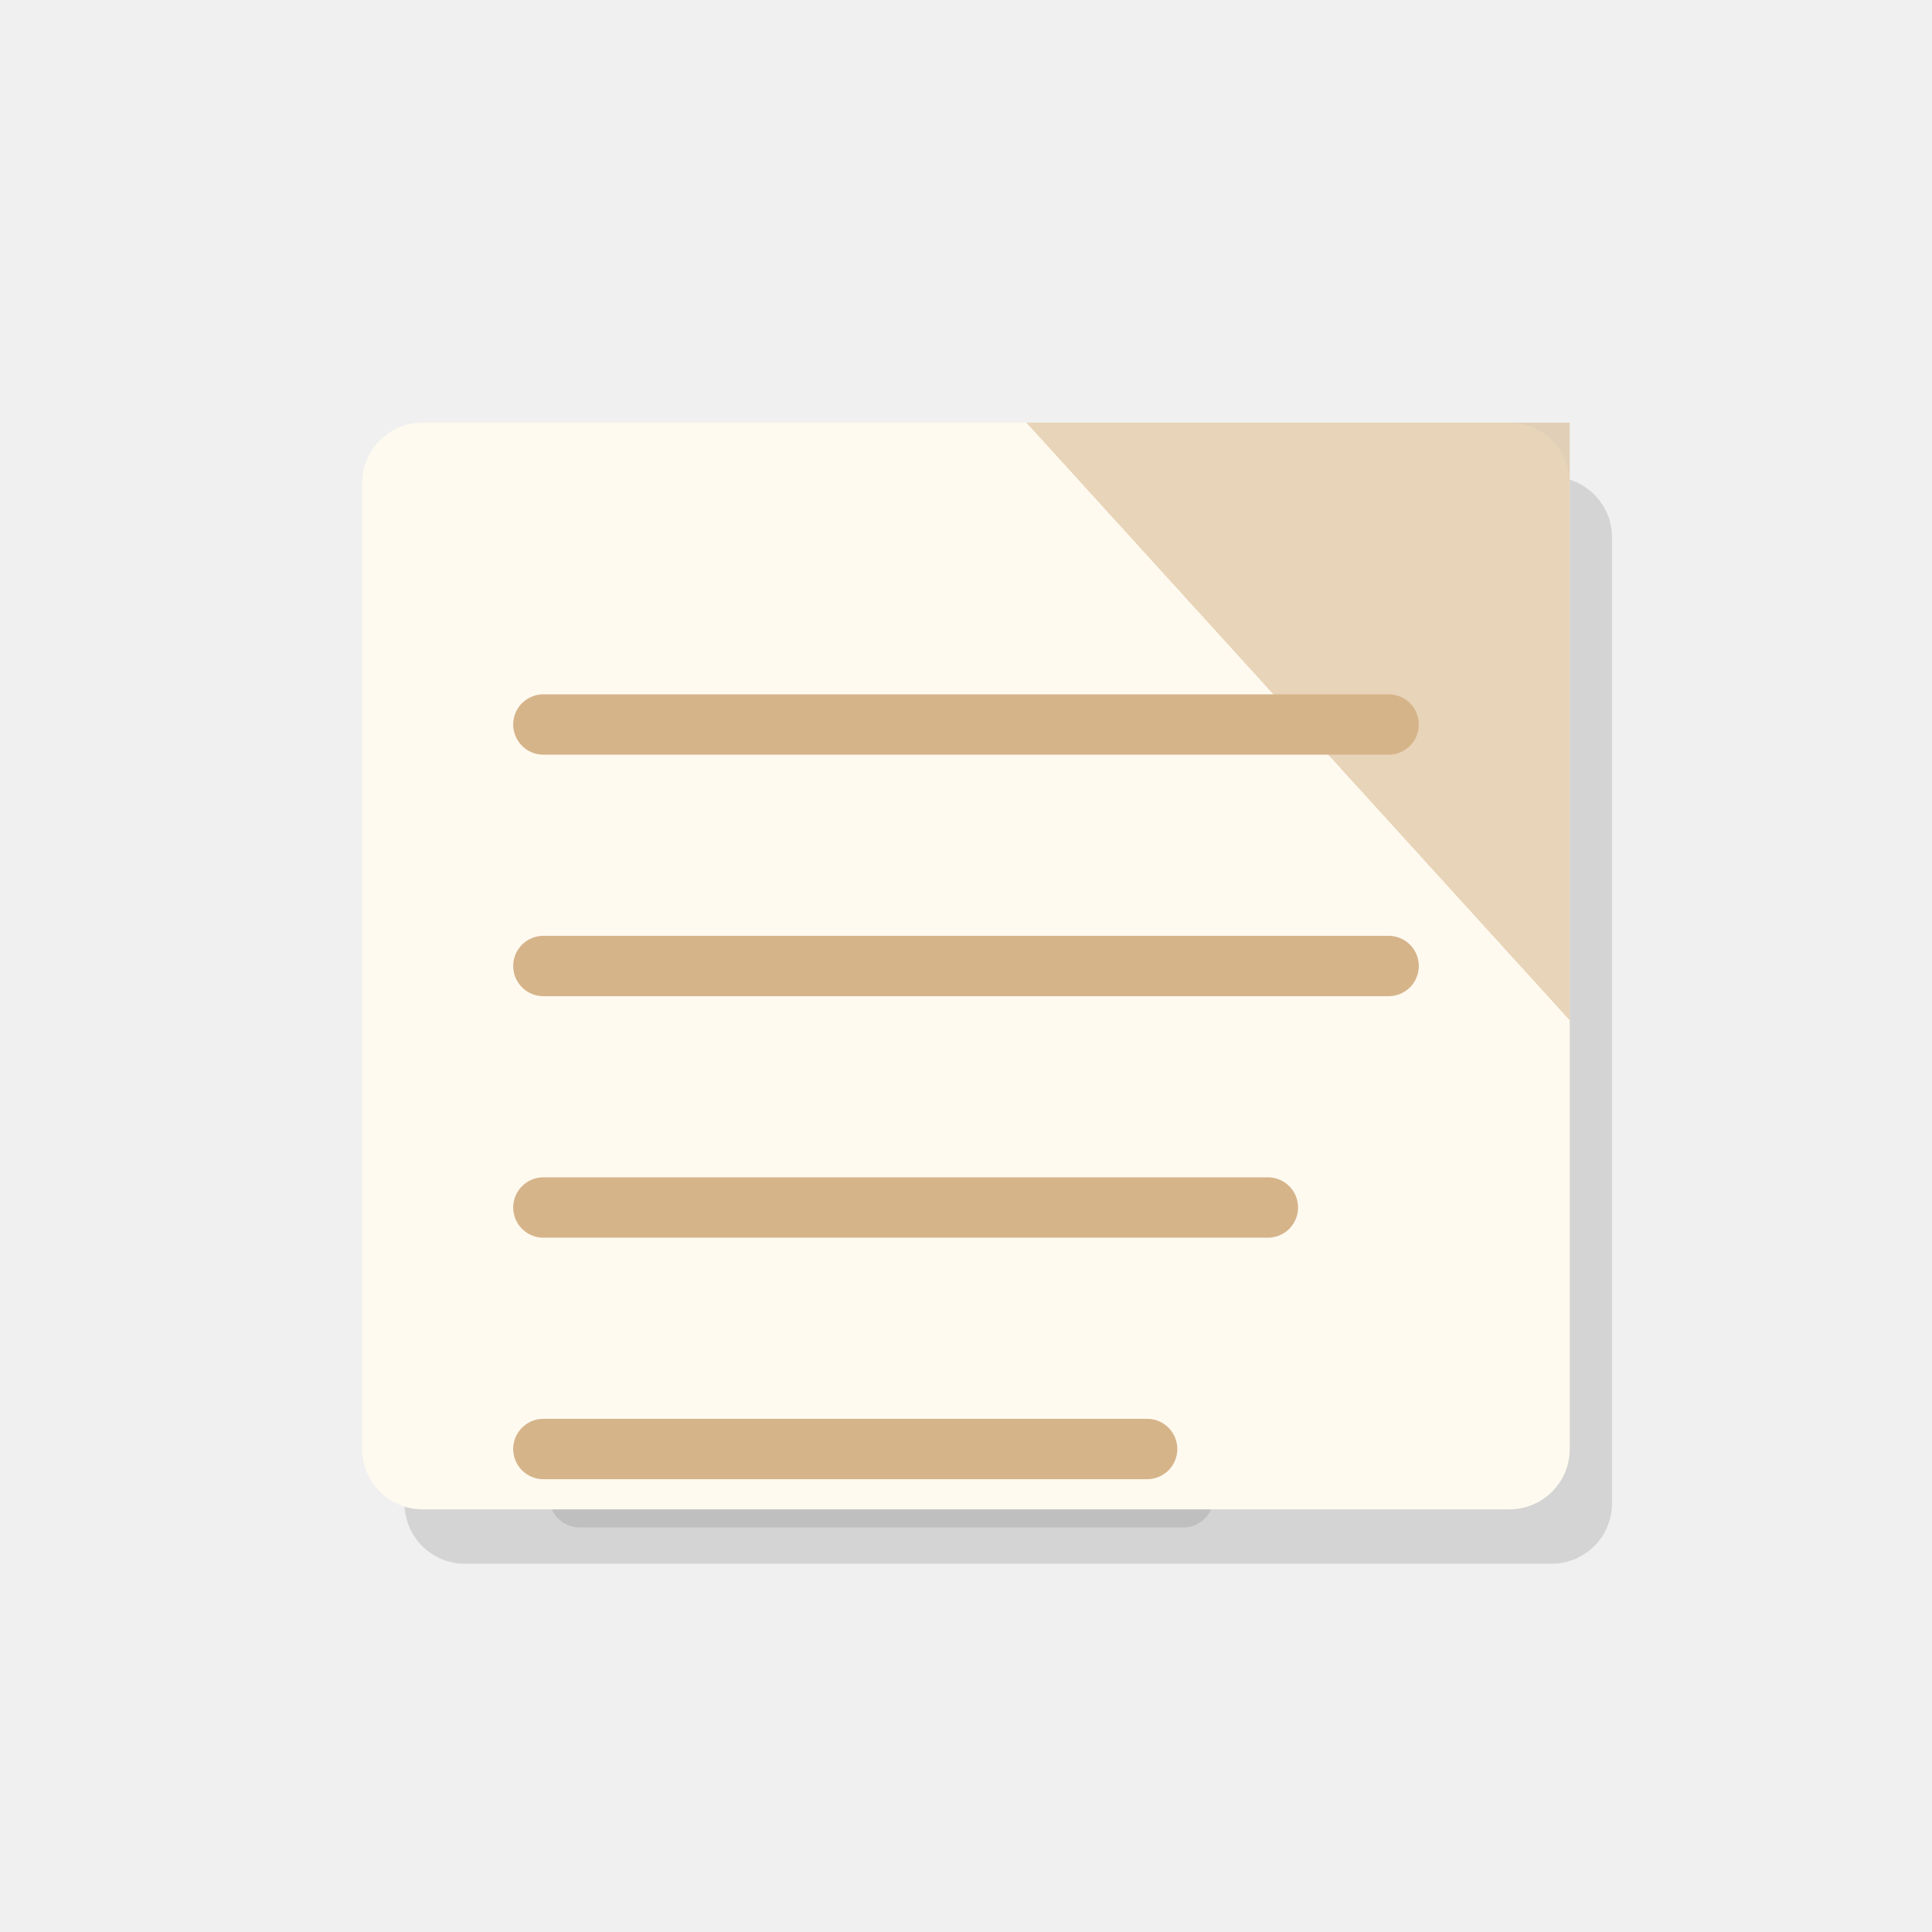
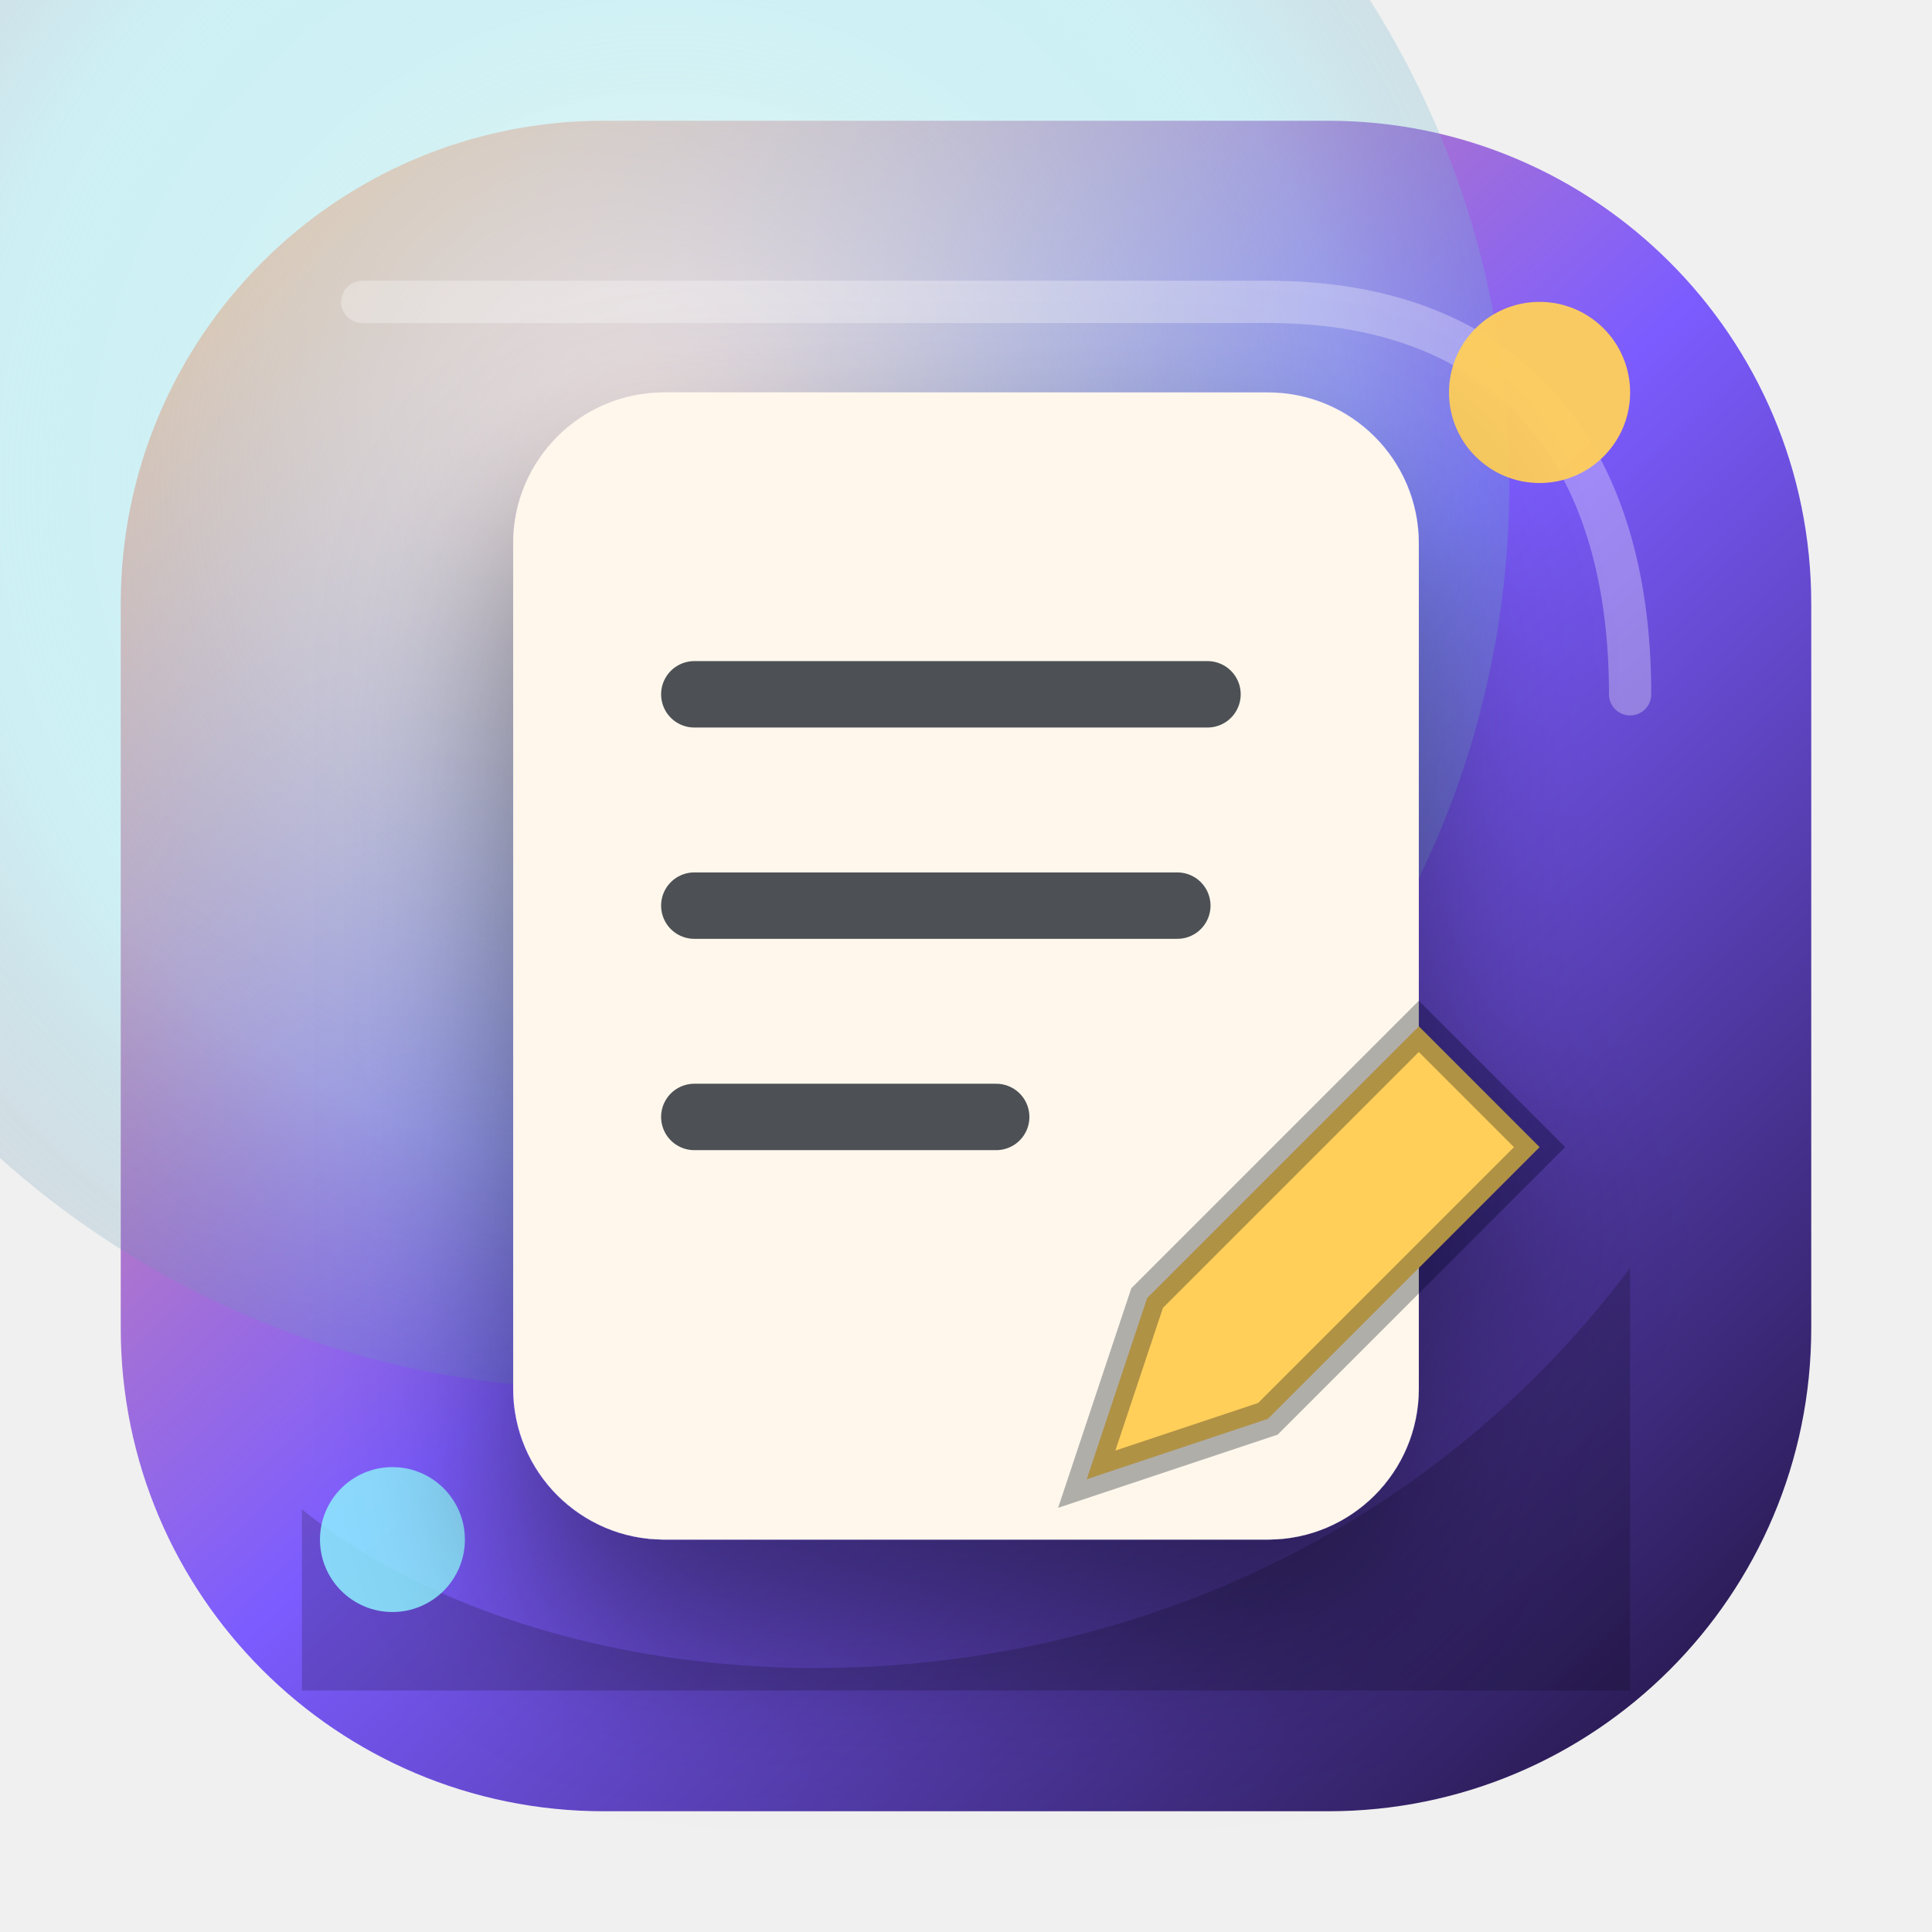
- <svg xmlns="http://www.w3.org/2000/svg" viewBox="0 0 64 64">
-   <rect x="13.4" y="15.8" width="40" height="36" rx="2" fill="rgba(0,0,0,0.12)" />
-   <line x1="19.2" y1="25.6" x2="47.2" y2="25.6" stroke="rgba(0,0,0,0.10)" stroke-width="2" stroke-linecap="round" />
-   <line x1="19.2" y1="33.6" x2="47.2" y2="33.6" stroke="rgba(0,0,0,0.10)" stroke-width="2" stroke-linecap="round" />
-   <line x1="19.2" y1="41.6" x2="43.2" y2="41.6" stroke="rgba(0,0,0,0.10)" stroke-width="2" stroke-linecap="round" />
-   <line x1="19.2" y1="49.6" x2="39.2" y2="49.6" stroke="rgba(0,0,0,0.10)" stroke-width="2" stroke-linecap="round" />
-   <rect x="12" y="14" width="40" height="36" rx="2" fill="#fffaf0" />
-   <polygon points="34.0 14 52 14 52 33.8" fill="#d6b48a" opacity="0.55" />
-   <line x1="18" y1="24" x2="46" y2="24" stroke="#d6b48a" stroke-width="2" stroke-linecap="round" />
-   <line x1="18" y1="32" x2="46" y2="32" stroke="#d6b48a" stroke-width="2" stroke-linecap="round" />
-   <line x1="18" y1="40" x2="42" y2="40" stroke="#d6b48a" stroke-width="2" stroke-linecap="round" />
-   <line x1="18" y1="48" x2="38" y2="48" stroke="#d6b48a" stroke-width="2" stroke-linecap="round" />
+ <svg xmlns="http://www.w3.org/2000/svg" viewBox="0 0 64 64" width="64" height="64" role="img" aria-label="Fold Posts">
+   <defs>
+     <linearGradient id="bg-fold-posts" x1="10" y1="8" x2="58" y2="60" gradientUnits="userSpaceOnUse">
+       <stop offset="0" stop-color="#ff9f7a" />
+       <stop offset="0.46" stop-color="#7c5cff" />
+       <stop offset="1" stop-color="#20133f" />
+     </linearGradient>
+     <radialGradient id="glow-fold-posts" cx="22" cy="16" r="44" gradientUnits="userSpaceOnUse">
+       <stop offset="0" stop-color="#fff7ec" stop-opacity="0.85" />
+       <stop offset="0.52" stop-color="#8ef0ff" stop-opacity="0.35" />
+       <stop offset="1" stop-color="#20133f" stop-opacity="0" />
+     </radialGradient>
+     <linearGradient id="glyph-fold-posts" x1="14" y1="14" x2="50" y2="54" gradientUnits="userSpaceOnUse">
+       <stop offset="0" stop-color="#fff7ec" />
+       <stop offset="0.48" stop-color="#8ef0ff" />
+       <stop offset="1" stop-color="#ffcf5a" />
+     </linearGradient>
+     <filter id="shadow-fold-posts" x="-20%" y="-20%" width="140%" height="150%">
+       <feDropShadow dx="0" dy="3" stdDeviation="3" flood-color="#000" flood-opacity="0.45" />
+     </filter>
+   </defs>
+   <rect x="4" y="4" width="56" height="56" rx="16" fill="url(#bg-fold-posts)" />
+   <circle cx="20" cy="16" r="30" fill="url(#glow-fold-posts)" />
+   <path d="M10 50 C20 58 42 58 54 42 L54 56 L10 56 Z" fill="#000" opacity="0.18" />
+   <path d="M12 10 H42 C50 10 54 15 54 23" fill="none" stroke="#fff" stroke-opacity="0.30" stroke-width="1.4" stroke-linecap="round" />
+   <circle cx="51" cy="13" r="3" fill="#ffcf5a" opacity="0.95" />
+   <circle cx="13" cy="51" r="2.4" fill="#8ef0ff" opacity="0.85" />
+   <g filter="url(#shadow-fold-posts)">
+     <rect x="17" y="13" width="30" height="38" rx="5" fill="#fff7ec" />
+     <path d="M23 23h17M23 30h16M23 37h10" stroke="#09101a" stroke-width="2.2" stroke-linecap="round" opacity=".72" />
+     <path d="M38 43l9-9 4 4-9 9-6 2z" fill="#ffcf5a" stroke="#09101a" stroke-opacity=".32" stroke-width="1.2" />
+   </g>
</svg>
